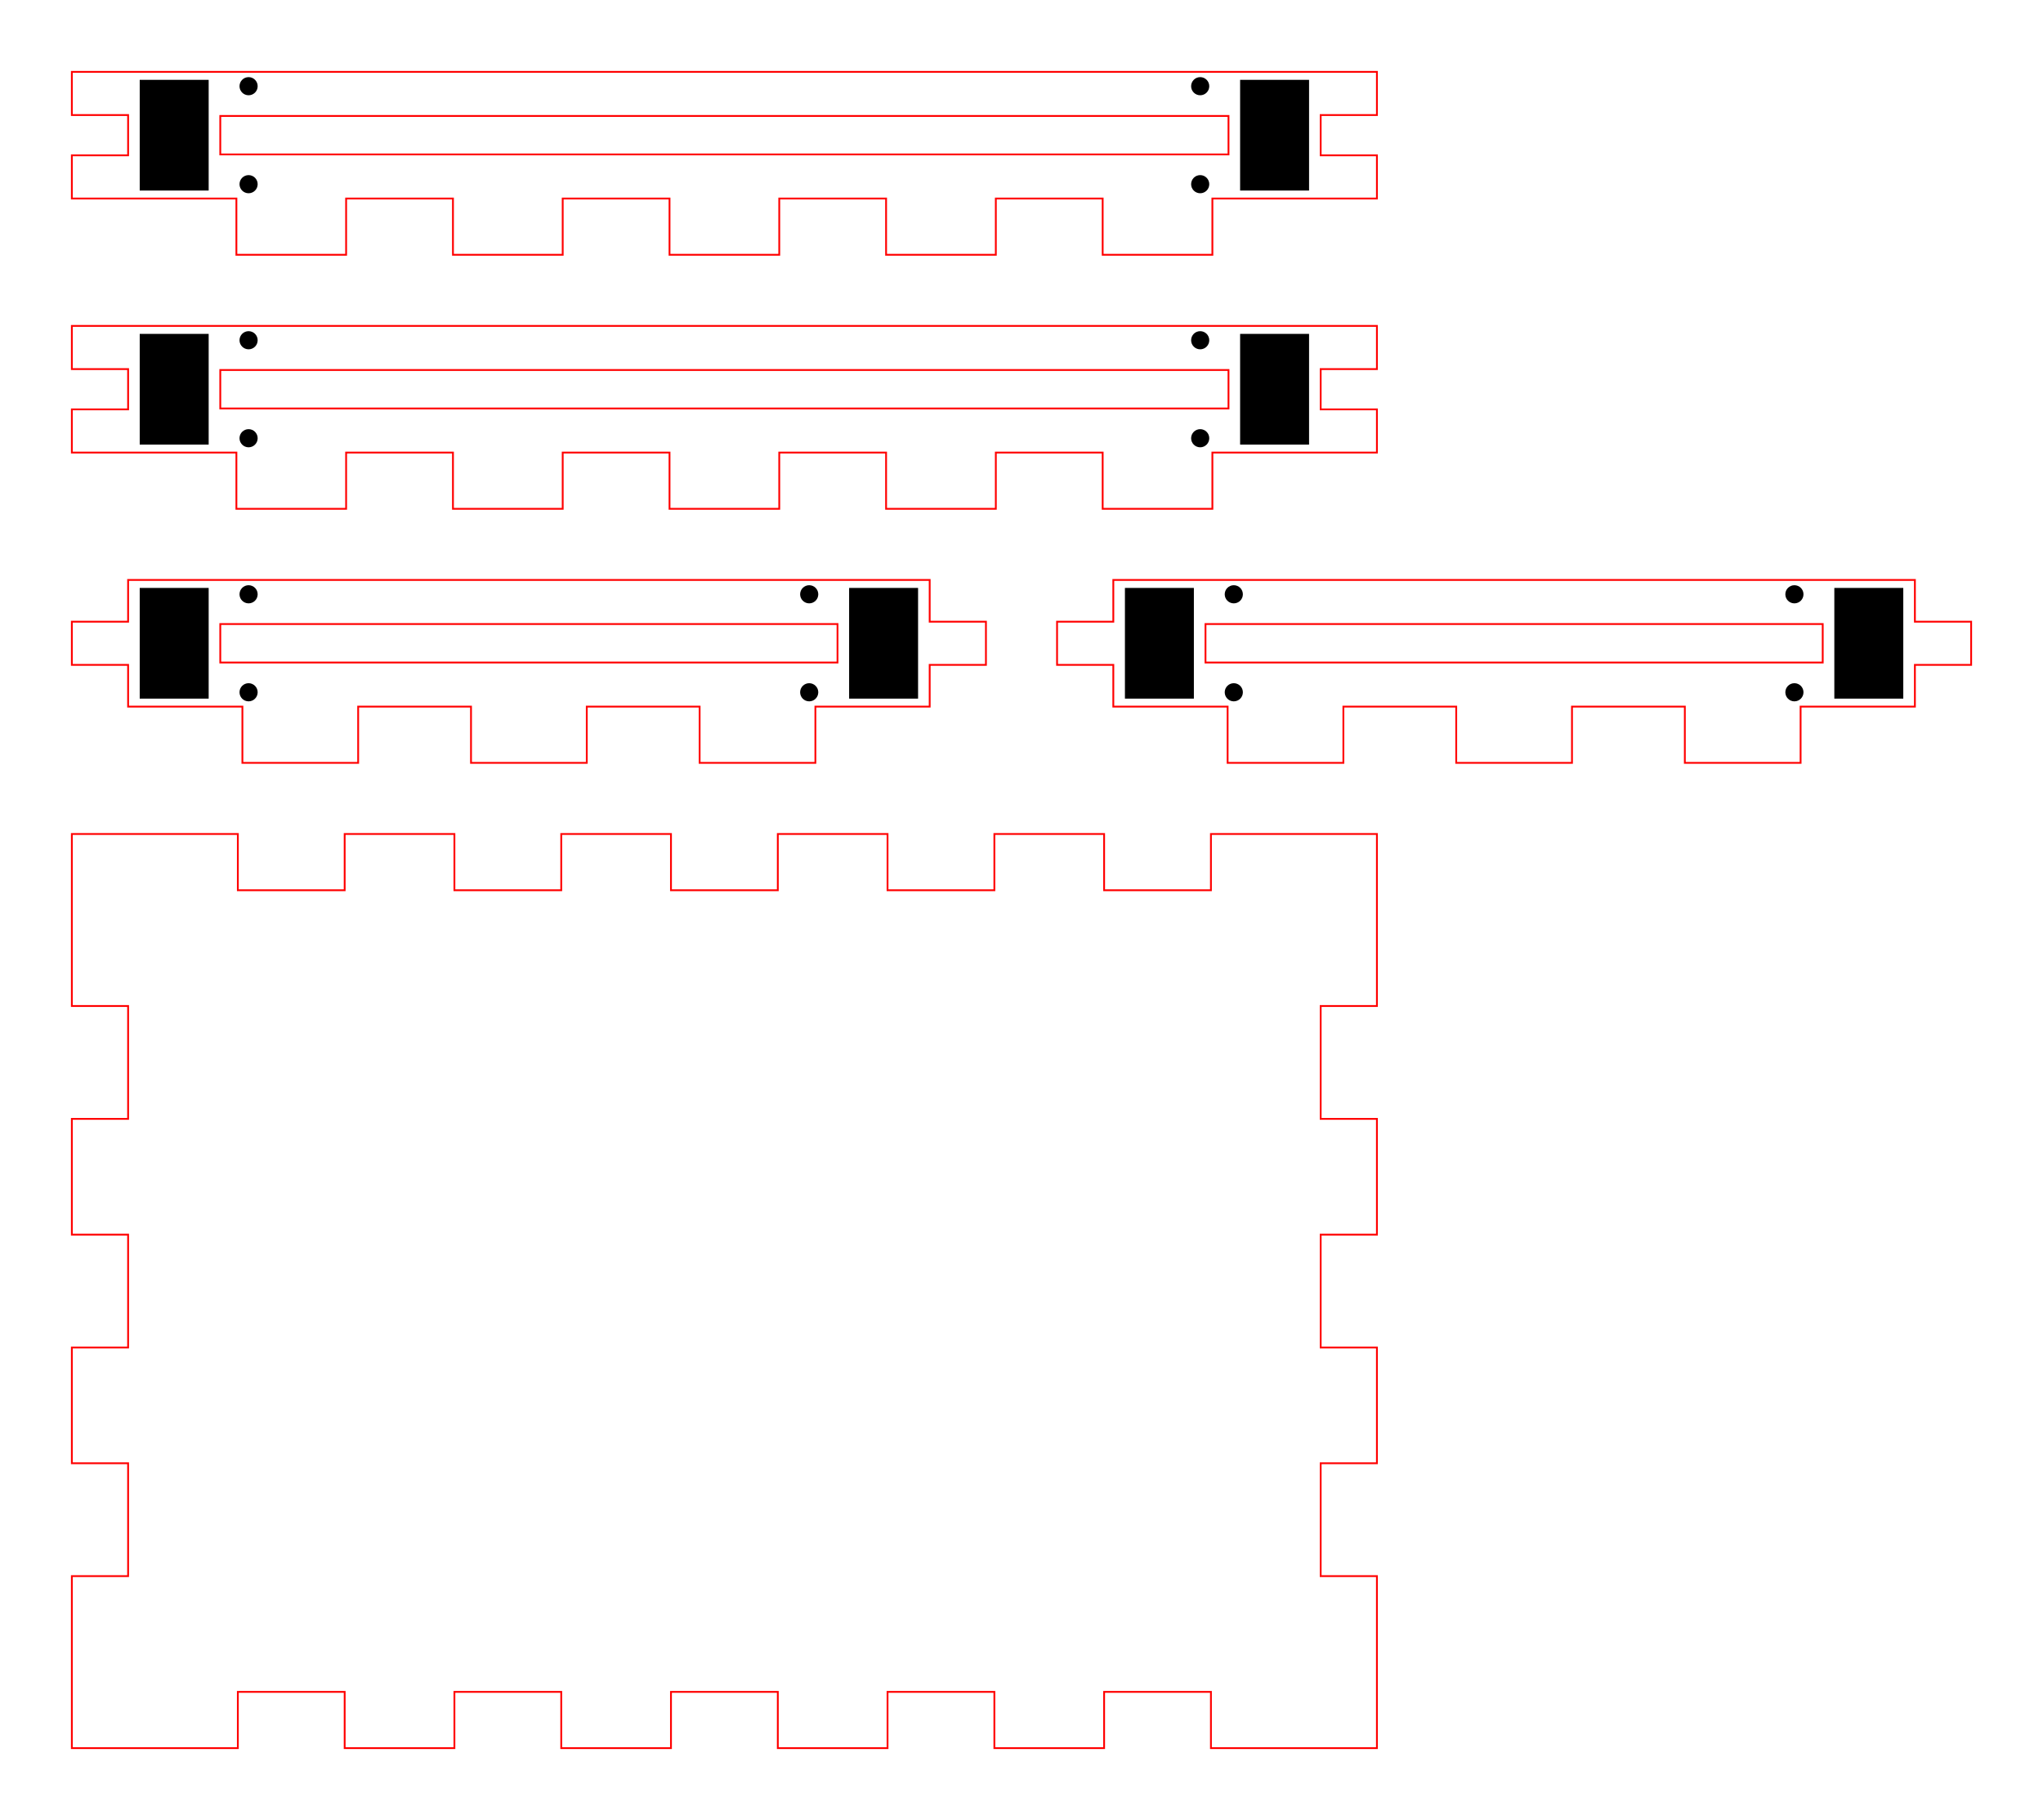
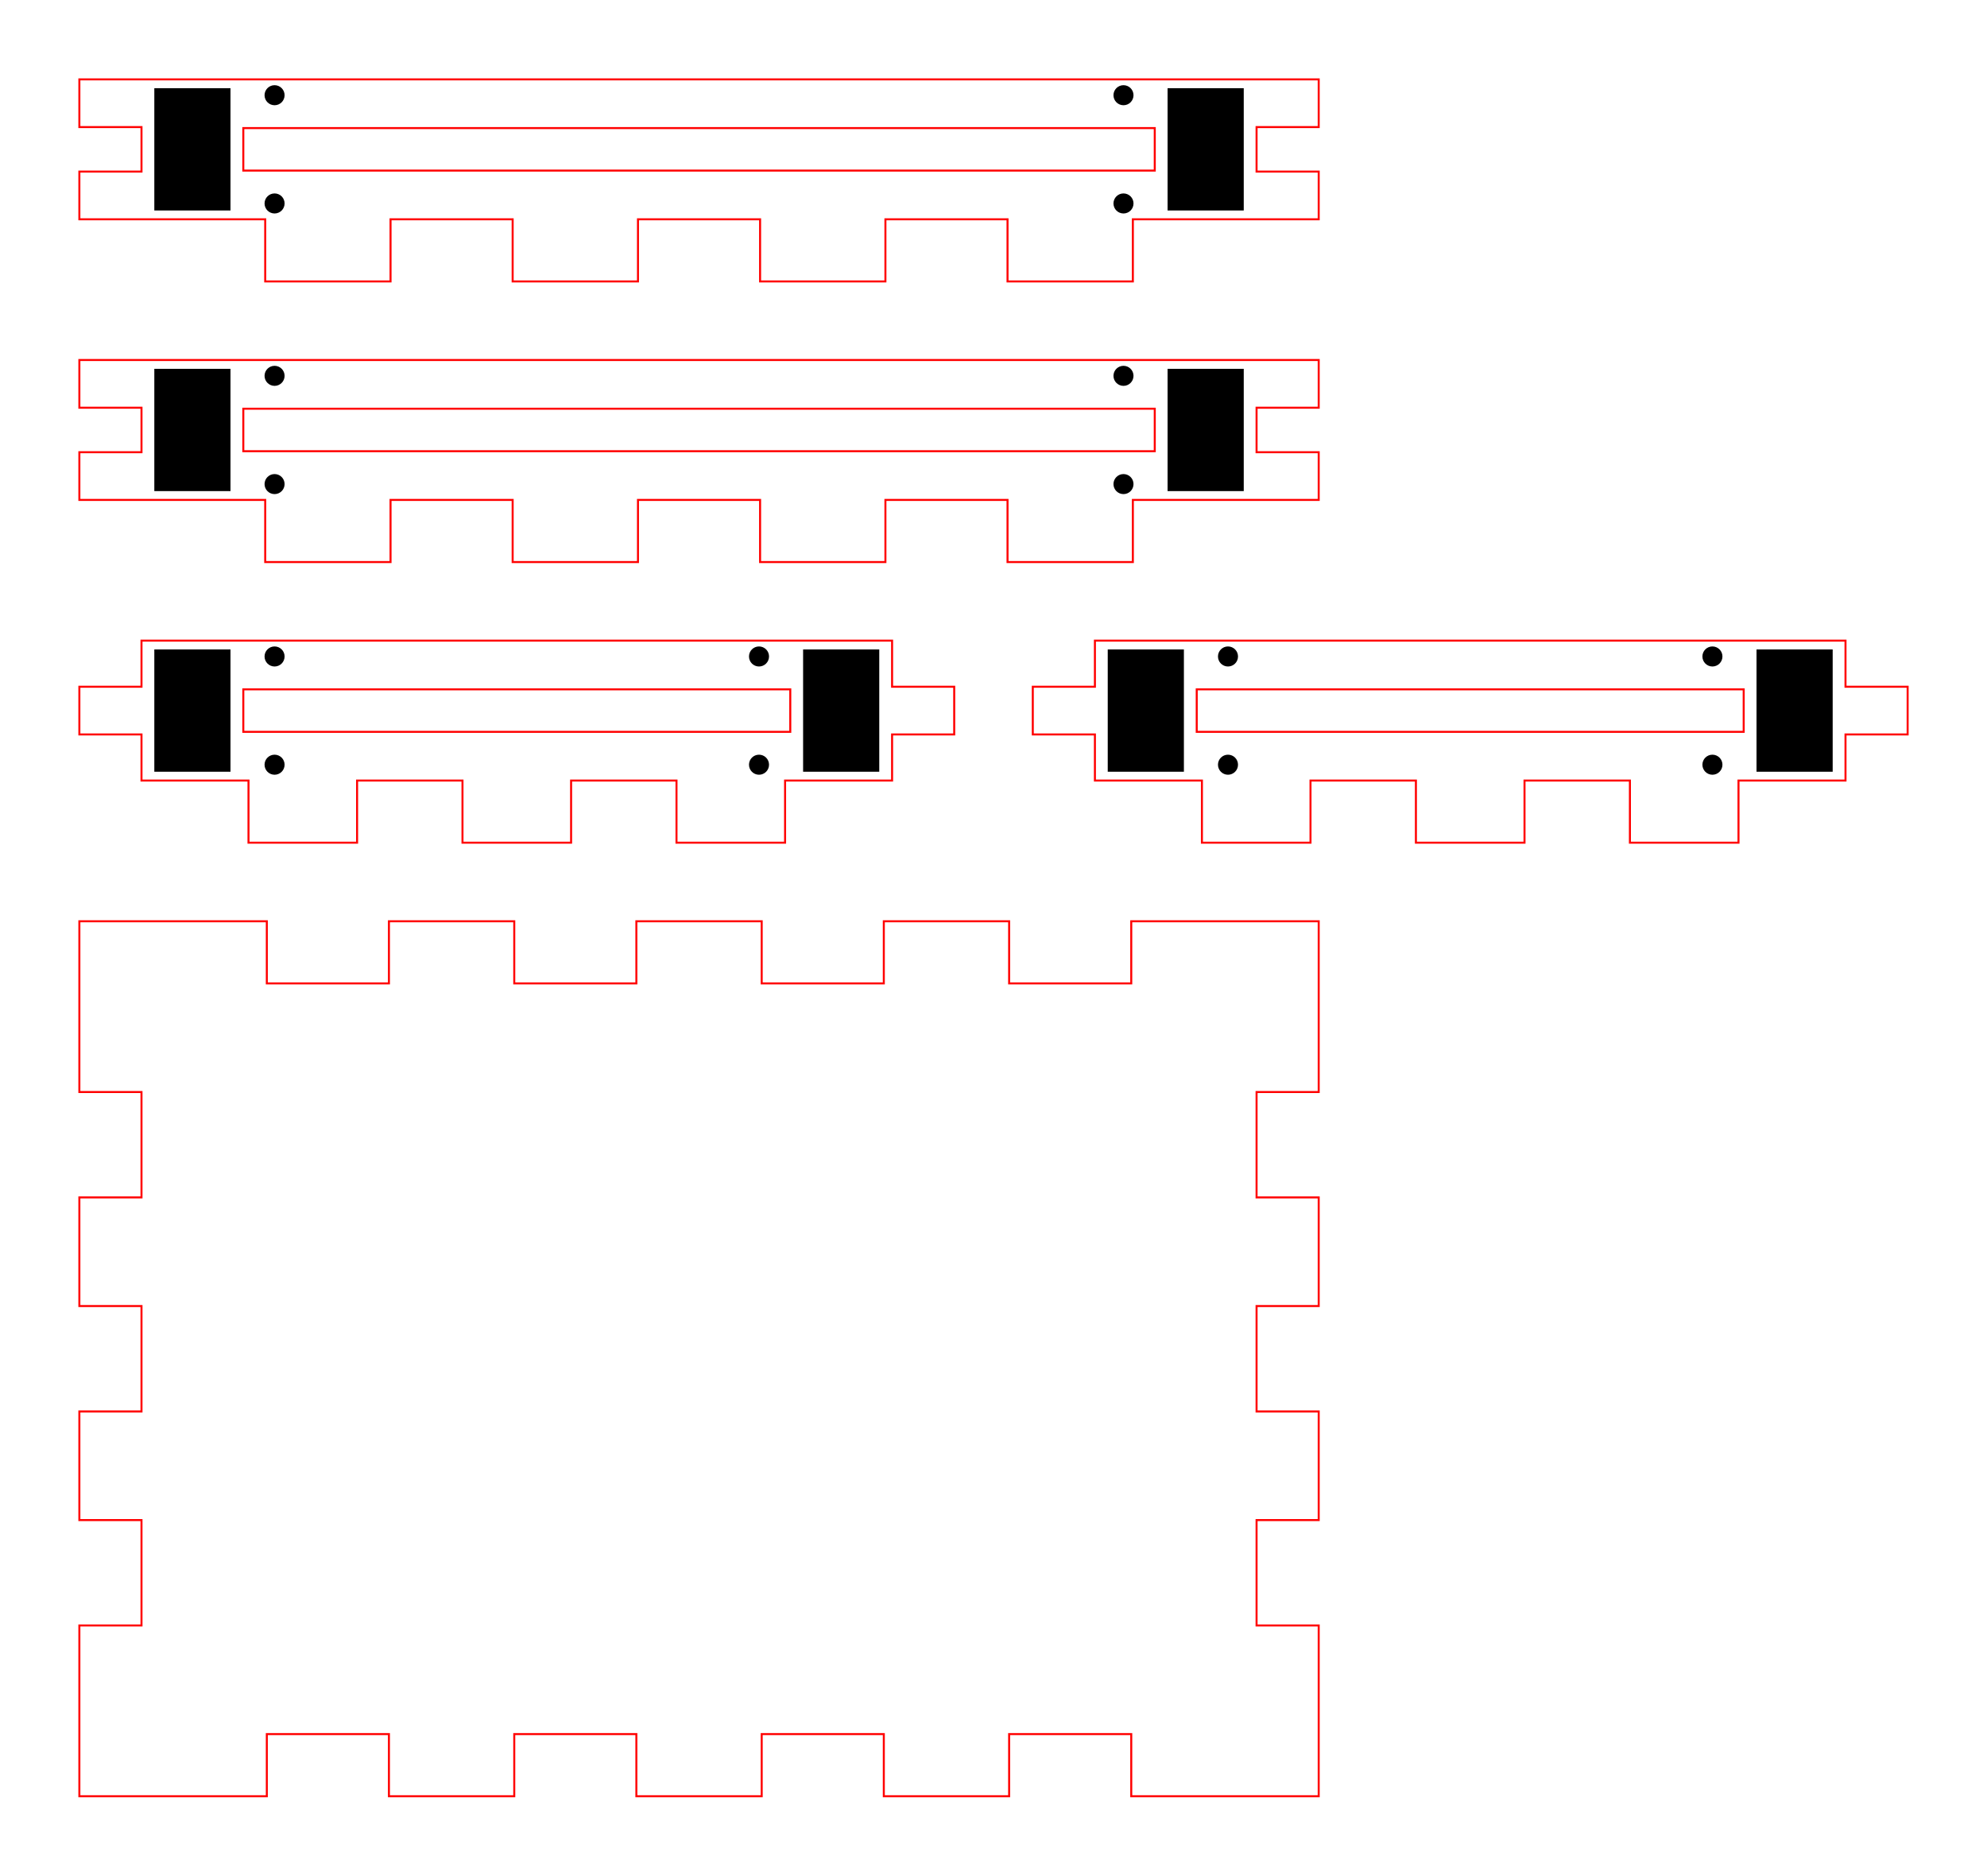
- <svg xmlns="http://www.w3.org/2000/svg" width="112.592mm" height="100.296mm" viewBox="0 0 112.592 100.296">
+ <svg xmlns="http://www.w3.org/2000/svg" width="99.142mm" height="93.571mm" viewBox="0 0 99.142 93.571">
  <g id="RASTER" class="layer-raster" fill="#000000" fill-rule="nonzero" stroke="none">
    <g class="piece" data-piece="crate-CRUMBLE-front">
      <path d="M7.7 4.4L11.5 4.4L11.5 10.5L7.7 10.5Z" />
-       <path d="M68.344 4.4L72.144 4.4L72.144 10.5L68.344 10.5Z" />
+       <path d="M58.257 4.4L62.057 4.4L62.057 10.5L58.257 10.5Z" />
      <circle cx="13.7" cy="4.75" r="0.5" />
-       <circle cx="66.144" cy="4.75" r="0.5" />
+       <circle cx="56.057" cy="4.75" r="0.5" />
      <circle cx="13.7" cy="10.15" r="0.5" />
-       <circle cx="66.144" cy="10.15" r="0.5" />
+       <circle cx="56.057" cy="10.15" r="0.5" />
    </g>
    <g class="piece" data-piece="crate-CRUMBLE-back">
      <path d="M7.7 18.4L11.5 18.4L11.5 24.5L7.7 24.5Z" />
-       <path d="M68.344 18.4L72.144 18.4L72.144 24.5L68.344 24.5Z" />
+       <path d="M58.257 18.4L62.057 18.4L62.057 24.5L58.257 24.5Z" />
      <circle cx="13.7" cy="18.75" r="0.5" />
-       <circle cx="66.144" cy="18.75" r="0.5" />
+       <circle cx="56.057" cy="18.75" r="0.5" />
      <circle cx="13.7" cy="24.15" r="0.5" />
-       <circle cx="66.144" cy="24.15" r="0.5" />
+       <circle cx="56.057" cy="24.15" r="0.5" />
    </g>
    <g class="piece" data-piece="crate-CRUMBLE-side-1">
      <path d="M7.7 32.4L11.5 32.4L11.5 38.5L7.7 38.5Z" />
-       <path d="M46.796 32.4L50.596 32.4L50.596 38.5L46.796 38.5Z" />
+       <path d="M40.071 32.4L43.871 32.4L43.871 38.5L40.071 38.5Z" />
      <circle cx="13.7" cy="32.75" r="0.5" />
-       <circle cx="44.596" cy="32.75" r="0.5" />
+       <circle cx="37.871" cy="32.75" r="0.5" />
      <circle cx="13.7" cy="38.15" r="0.5" />
-       <circle cx="44.596" cy="38.15" r="0.5" />
+       <circle cx="37.871" cy="38.15" r="0.5" />
    </g>
    <g class="piece" data-piece="crate-CRUMBLE-side-2">
-       <path d="M61.996 32.4L65.796 32.4L65.796 38.5L61.996 38.5Z" />
-       <path d="M101.092 32.4L104.892 32.4L104.892 38.5L101.092 38.5Z" />
-       <circle cx="67.996" cy="32.75" r="0.5" />
-       <circle cx="98.892" cy="32.75" r="0.5" />
-       <circle cx="67.996" cy="38.15" r="0.5" />
-       <circle cx="98.892" cy="38.15" r="0.5" />
+       <path d="M55.271 32.4L59.071 32.4L59.071 38.5L55.271 38.5Z" />
+       <path d="M87.642 32.4L91.442 32.4L91.442 38.5L87.642 38.5Z" />
+       <circle cx="61.271" cy="32.75" r="0.5" />
+       <circle cx="85.442" cy="32.75" r="0.5" />
+       <circle cx="61.271" cy="38.15" r="0.5" />
+       <circle cx="85.442" cy="38.15" r="0.5" />
    </g>
  </g>
  <g id="CUT" class="layer-cut" fill="none" stroke="#ff0000" stroke-width="0.1">
    <g class="piece" data-piece="crate-CRUMBLE-front">
-       <path d="M7.1 3.96L72.744 3.96L75.884 3.96L75.884 6.34L72.784 6.34L72.784 8.56L75.884 8.56L75.884 10.94L72.744 10.94L66.816 10.94L66.816 14.04L60.769 14.04L60.769 10.94L54.881 10.94L54.881 14.04L48.833 14.04L48.833 10.94L42.946 10.94L42.946 14.04L36.898 14.04L36.898 10.94L31.011 10.94L31.011 14.04L24.963 14.04L24.963 10.94L19.075 10.94L19.075 14.04L13.028 14.04L13.028 10.94L7.1 10.94L3.96 10.94L3.96 8.56L7.06 8.56L7.06 6.34L3.96 6.34L3.96 3.96Z" />
-       <path d="M12.14 6.39L67.704 6.39L67.704 8.51L12.14 8.51Z" />
+       <path d="M7.1 3.96L62.657 3.96L65.797 3.96L65.797 6.34L62.697 6.34L62.697 8.56L65.797 8.56L65.797 10.94L62.657 10.94L56.524 10.94L56.524 14.04L50.271 14.04L50.271 10.94L44.178 10.94L44.178 14.04L37.925 14.04L37.925 10.94L31.832 10.94L31.832 14.04L25.579 14.04L25.579 10.94L19.486 10.94L19.486 14.04L13.233 14.04L13.233 10.94L7.1 10.94L3.96 10.94L3.96 8.56L7.06 8.56L7.06 6.34L3.96 6.34L3.96 3.96Z" />
+       <path d="M12.14 6.39L57.617 6.39L57.617 8.51L12.14 8.51Z" />
    </g>
    <g class="piece" data-piece="crate-CRUMBLE-back">
-       <path d="M7.1 17.96L72.744 17.96L75.884 17.96L75.884 20.34L72.784 20.34L72.784 22.56L75.884 22.56L75.884 24.94L72.744 24.94L66.816 24.94L66.816 28.04L60.769 28.04L60.769 24.94L54.881 24.94L54.881 28.04L48.833 28.04L48.833 24.94L42.946 24.94L42.946 28.04L36.898 28.04L36.898 24.94L31.011 24.94L31.011 28.04L24.963 28.04L24.963 24.94L19.075 24.94L19.075 28.04L13.028 28.04L13.028 24.94L7.1 24.94L3.96 24.94L3.96 22.56L7.06 22.56L7.06 20.34L3.96 20.34L3.96 17.96Z" />
-       <path d="M12.14 20.39L67.704 20.39L67.704 22.51L12.14 22.51Z" />
+       <path d="M7.1 17.96L62.657 17.96L65.797 17.96L65.797 20.34L62.697 20.34L62.697 22.56L65.797 22.56L65.797 24.94L62.657 24.94L56.524 24.94L56.524 28.04L50.271 28.04L50.271 24.94L44.178 24.94L44.178 28.04L37.925 28.04L37.925 24.94L31.832 24.94L31.832 28.04L25.579 28.04L25.579 24.94L19.486 24.94L19.486 28.04L13.233 28.04L13.233 24.94L7.1 24.94L3.96 24.94L3.96 22.56L7.06 22.56L7.06 20.34L3.96 20.34L3.96 17.96Z" />
+       <path d="M12.14 20.39L57.617 20.39L57.617 22.51L12.14 22.51Z" />
    </g>
    <g class="piece" data-piece="crate-CRUMBLE-side-1">
-       <path d="M7.06 31.96L51.236 31.96L51.236 34.26L54.336 34.26L54.336 36.64L51.236 36.64L51.236 38.94L44.937 38.94L44.937 42.04L38.557 42.04L38.557 38.94L32.338 38.94L32.338 42.04L25.958 42.04L25.958 38.94L19.739 38.94L19.739 42.04L13.359 42.04L13.359 38.94L7.06 38.94L7.06 36.64L3.96 36.64L3.96 34.26L7.06 34.26Z" />
-       <path d="M12.14 34.39L46.156 34.39L46.156 36.51L12.14 36.51Z" />
+       <path d="M7.06 31.96L44.511 31.96L44.511 34.26L47.611 34.26L47.611 36.64L44.511 36.64L44.511 38.94L39.172 38.94L39.172 42.04L33.754 42.04L33.754 38.94L28.495 38.94L28.495 42.04L23.076 42.04L23.076 38.94L17.817 38.94L17.817 42.04L12.399 42.04L12.399 38.94L7.06 38.94L7.06 36.64L3.96 36.64L3.96 34.26L7.06 34.26Z" />
+       <path d="M12.14 34.39L39.431 34.39L39.431 36.51L12.14 36.51Z" />
    </g>
    <g class="piece" data-piece="crate-CRUMBLE-side-2">
-       <path d="M61.356 31.96L105.532 31.96L105.532 34.26L108.632 34.26L108.632 36.64L105.532 36.64L105.532 38.94L99.233 38.94L99.233 42.04L92.853 42.04L92.853 38.94L86.634 38.94L86.634 42.04L80.254 42.04L80.254 38.94L74.035 38.94L74.035 42.04L67.655 42.04L67.655 38.94L61.356 38.94L61.356 36.64L58.256 36.64L58.256 34.26L61.356 34.26Z" />
-       <path d="M66.436 34.39L100.452 34.39L100.452 36.51L66.436 36.51Z" />
+       <path d="M54.631 31.96L92.082 31.96L92.082 34.26L95.182 34.26L95.182 36.64L92.082 36.64L92.082 38.94L86.743 38.94L86.743 42.04L81.325 42.04L81.325 38.94L76.066 38.94L76.066 42.04L70.647 42.04L70.647 38.94L65.388 38.94L65.388 42.04L59.97 42.04L59.97 38.94L54.631 38.94L54.631 36.64L51.531 36.64L51.531 34.26L54.631 34.26Z" />
+       <path d="M59.711 34.39L87.002 34.39L87.002 36.51L59.711 36.51Z" />
    </g>
    <g class="piece" data-piece="crate-CRUMBLE-base">
-       <path d="M3.96 45.96L7.1 45.96L13.108 45.96L13.108 49.06L18.995 49.06L18.995 45.96L25.043 45.96L25.043 49.06L30.931 49.06L30.931 45.96L36.978 45.96L36.978 49.06L42.866 49.06L42.866 45.96L48.913 45.96L48.913 49.06L54.801 49.06L54.801 45.96L60.849 45.96L60.849 49.06L66.736 49.06L66.736 45.96L72.744 45.96L75.884 45.96L75.884 49.1L75.884 55.439L72.784 55.439L72.784 61.659L75.884 61.659L75.884 68.038L72.784 68.038L72.784 74.258L75.884 74.258L75.884 80.637L72.784 80.637L72.784 86.857L75.884 86.857L75.884 93.196L75.884 96.336L72.744 96.336L66.736 96.336L66.736 93.236L60.849 93.236L60.849 96.336L54.801 96.336L54.801 93.236L48.913 93.236L48.913 96.336L42.866 96.336L42.866 93.236L36.978 93.236L36.978 96.336L30.931 96.336L30.931 93.236L25.043 93.236L25.043 96.336L18.995 96.336L18.995 93.236L13.108 93.236L13.108 96.336L7.1 96.336L3.96 96.336L3.96 93.196L3.96 86.857L7.06 86.857L7.06 80.637L3.96 80.637L3.96 74.258L7.06 74.258L7.06 68.038L3.96 68.038L3.96 61.659L7.06 61.659L7.06 55.439L3.96 55.439L3.96 49.1Z" />
+       <path d="M3.96 45.96L7.1 45.96L13.313 45.96L13.313 49.06L19.406 49.06L19.406 45.96L25.659 45.96L25.659 49.06L31.752 49.06L31.752 45.96L38.005 45.96L38.005 49.06L44.098 49.06L44.098 45.96L50.351 45.96L50.351 49.06L56.444 49.06L56.444 45.96L62.657 45.96L65.797 45.96L65.797 49.1L65.797 54.479L62.697 54.479L62.697 59.737L65.797 59.737L65.797 65.156L62.697 65.156L62.697 70.415L65.797 70.415L65.797 75.834L62.697 75.834L62.697 81.092L65.797 81.092L65.797 86.471L65.797 89.611L62.657 89.611L56.444 89.611L56.444 86.511L50.351 86.511L50.351 89.611L44.098 89.611L44.098 86.511L38.005 86.511L38.005 89.611L31.752 89.611L31.752 86.511L25.659 86.511L25.659 89.611L19.406 89.611L19.406 86.511L13.313 86.511L13.313 89.611L7.1 89.611L3.96 89.611L3.96 86.471L3.96 81.092L7.06 81.092L7.06 75.834L3.96 75.834L3.96 70.415L7.06 70.415L7.06 65.156L3.96 65.156L3.96 59.737L7.06 59.737L7.06 54.479L3.96 54.479L3.96 49.1Z" />
    </g>
  </g>
</svg>
